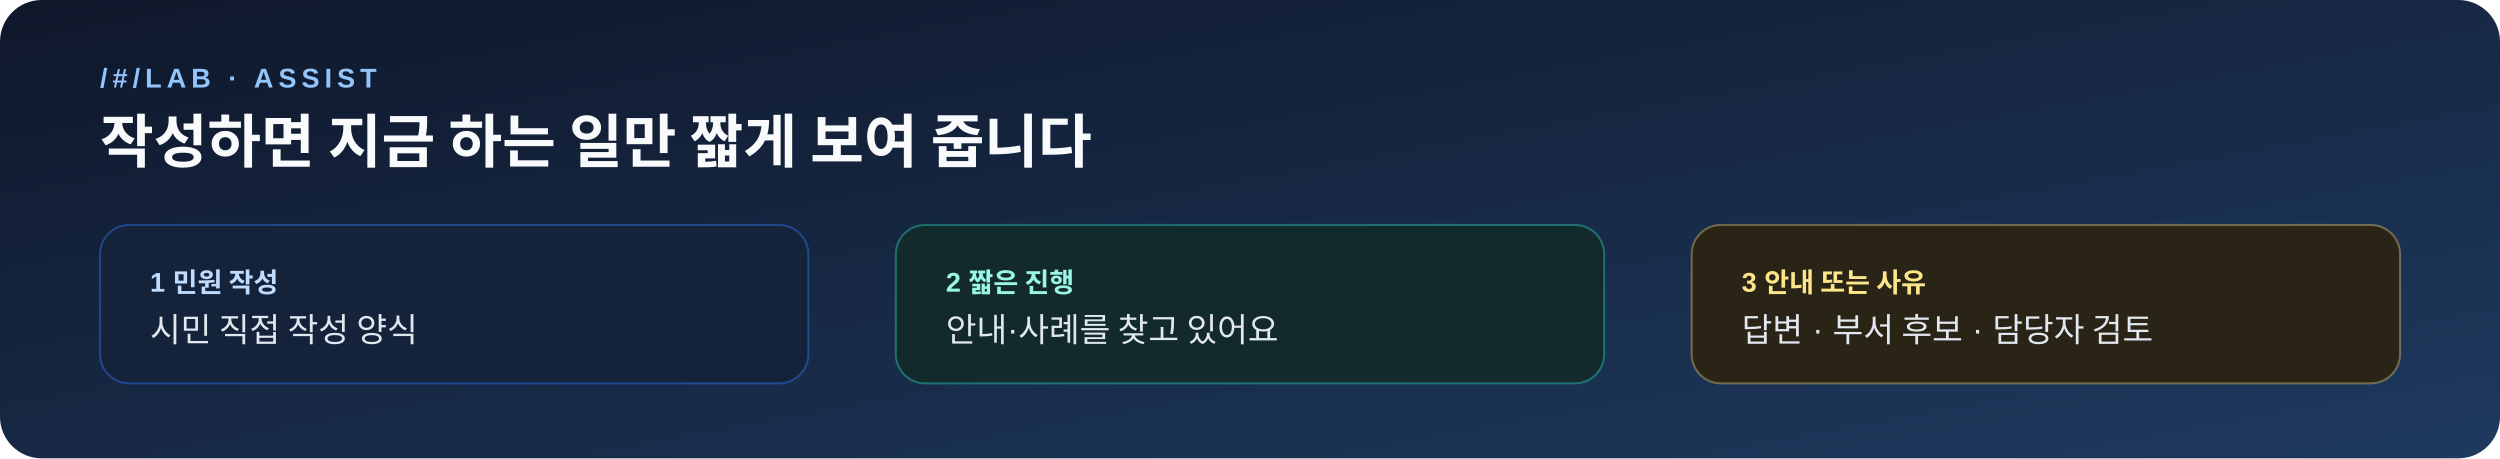
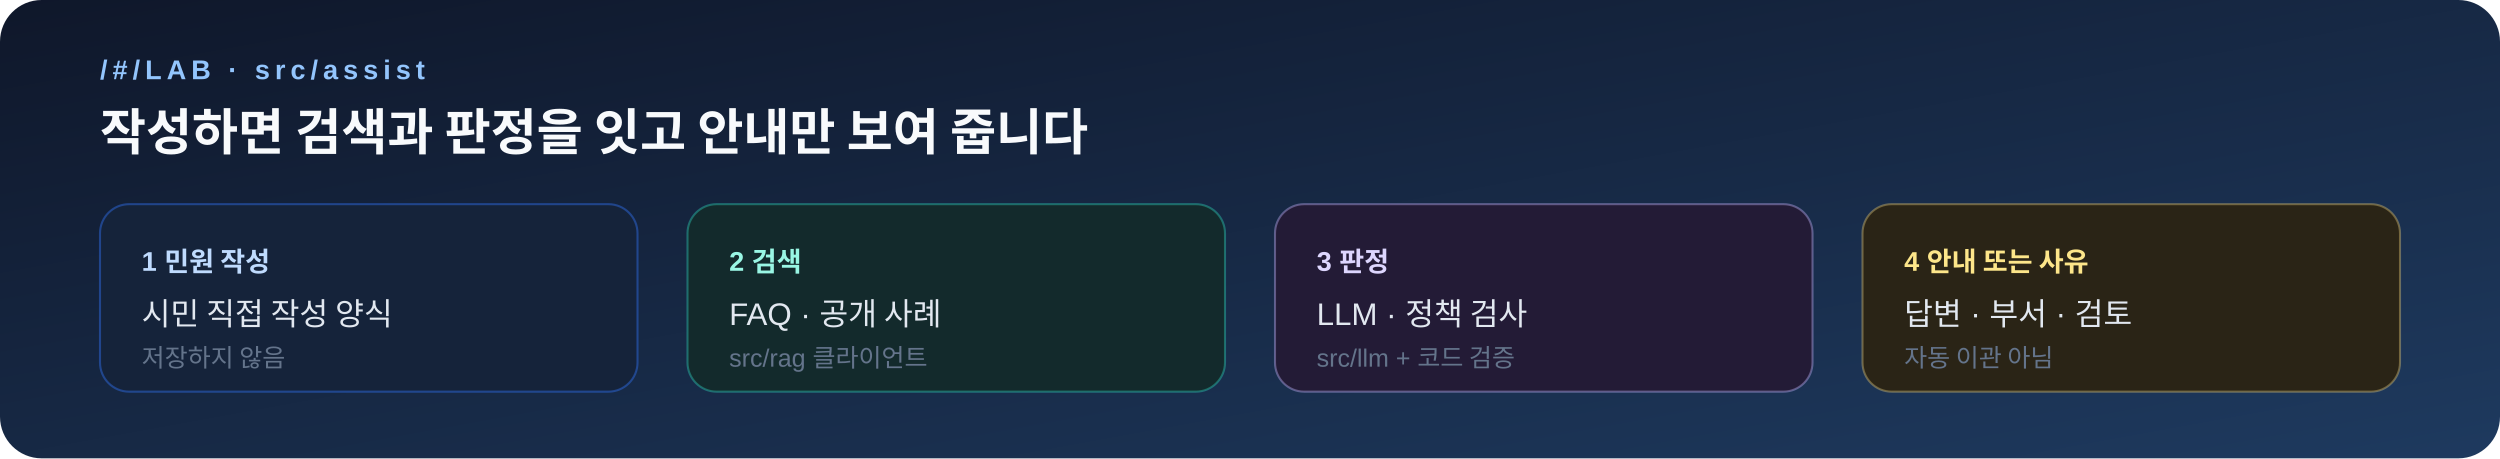
<svg xmlns="http://www.w3.org/2000/svg" width="1200" height="220" viewBox="0 0 1200 220" role="img" aria-labelledby="lab-title lab-desc">
  <defs>
    <linearGradient id="lab-bg" x1="0" x2="1" y2="1">
      <stop stop-color="#0f172a" />
      <stop offset="1" stop-color="#1e3a5f" />
    </linearGradient>
  </defs>
  <rect width="1200" height="220" rx="20" fill="url(#lab-bg)" />
  <g font-family="Arial, 'Noto Sans KR', sans-serif">
-     <text x="48" y="42" fill="#93c5fd" font-size="13" font-weight="700" letter-spacing="2.4">/#/LAB · ASSIST</text>
-     <text x="48" y="78" fill="#f8fafc" font-size="28" font-weight="700">작성하면 지금 하는 일만 짧게 보여 줍니다</text>
-     <rect x="48" y="108" width="340" height="76" rx="14" fill="#15233a" stroke="#2f6fed" stroke-opacity=".45" />
-     <text x="72" y="140" fill="#bfdbfe" font-size="13" font-weight="700">1 민원 작성</text>
-     <text x="72" y="164" fill="#e2e8f0" font-size="16">시민 직접 작성 양식</text>
-     <rect x="430" y="108" width="340" height="76" rx="14" fill="#132a2c" stroke="#2dd4bf" stroke-opacity=".4" />
-     <text x="454" y="140" fill="#99f6e4" font-size="13" font-weight="700">2 짧은 진행</text>
-     <text x="454" y="164" fill="#e2e8f0" font-size="16">안내·사례를 찾고 있어요</text>
-     <rect x="812" y="108" width="340" height="76" rx="14" fill="#2a2416" stroke="#e4c877" stroke-opacity=".4" />
-     <text x="836" y="140" fill="#fde68a" font-size="13" font-weight="700">3 안내 또는 사유</text>
-     <text x="836" y="164" fill="#e2e8f0" font-size="16">답변 · 부서 후보 · 담당자 검토</text>
+     <text x="48" y="38" fill="#93c5fd" font-size="13" font-weight="700" letter-spacing="2.4">/#/LAB · src/assist</text>
+     <text x="48" y="72" fill="#f8fafc" font-size="24" font-weight="700">작성하면 검색과 판정을 잇고 안내만 보여 줍니다</text>
+     <rect x="48" y="98" width="258" height="90" rx="14" fill="#15233a" stroke="#2f6fed" stroke-opacity=".45" />
+     <text x="68" y="130" fill="#bfdbfe" font-size="13" font-weight="700">1 민원 작성</text>
+     <text x="68" y="156" fill="#e2e8f0" font-size="15">시민 직접 작성 양식</text>
+     <text x="68" y="176" fill="#64748b" font-size="12">저장하지 않음</text>
+     <rect x="330" y="98" width="258" height="90" rx="14" fill="#132a2c" stroke="#2dd4bf" stroke-opacity=".4" />
+     <text x="350" y="130" fill="#99f6e4" font-size="13" font-weight="700">2 검색</text>
+     <text x="350" y="156" fill="#e2e8f0" font-size="15">FAQ · 공개 사례</text>
+     <text x="350" y="176" fill="#64748b" font-size="12">src/rag 클라이언트</text>
+     <rect x="612" y="98" width="258" height="90" rx="14" fill="#231b36" stroke="#c4b5fd" stroke-opacity=".4" />
+     <text x="632" y="130" fill="#ddd6fe" font-size="13" font-weight="700">3 판정</text>
+     <text x="632" y="156" fill="#e2e8f0" font-size="15">LLM · 정책 검사</text>
+     <text x="632" y="176" fill="#64748b" font-size="12">src/llm + 코드 검증</text>
+     <rect x="894" y="98" width="258" height="90" rx="14" fill="#2a2416" stroke="#e4c877" stroke-opacity=".4" />
+     <text x="914" y="130" fill="#fde68a" font-size="13" font-weight="700">4 안내 또는 사유</text>
+     <text x="914" y="156" fill="#e2e8f0" font-size="15">답변 · 부서 · 검토</text>
+     <text x="914" y="176" fill="#64748b" font-size="12">자동 이관 아님</text>
  </g>
</svg>
